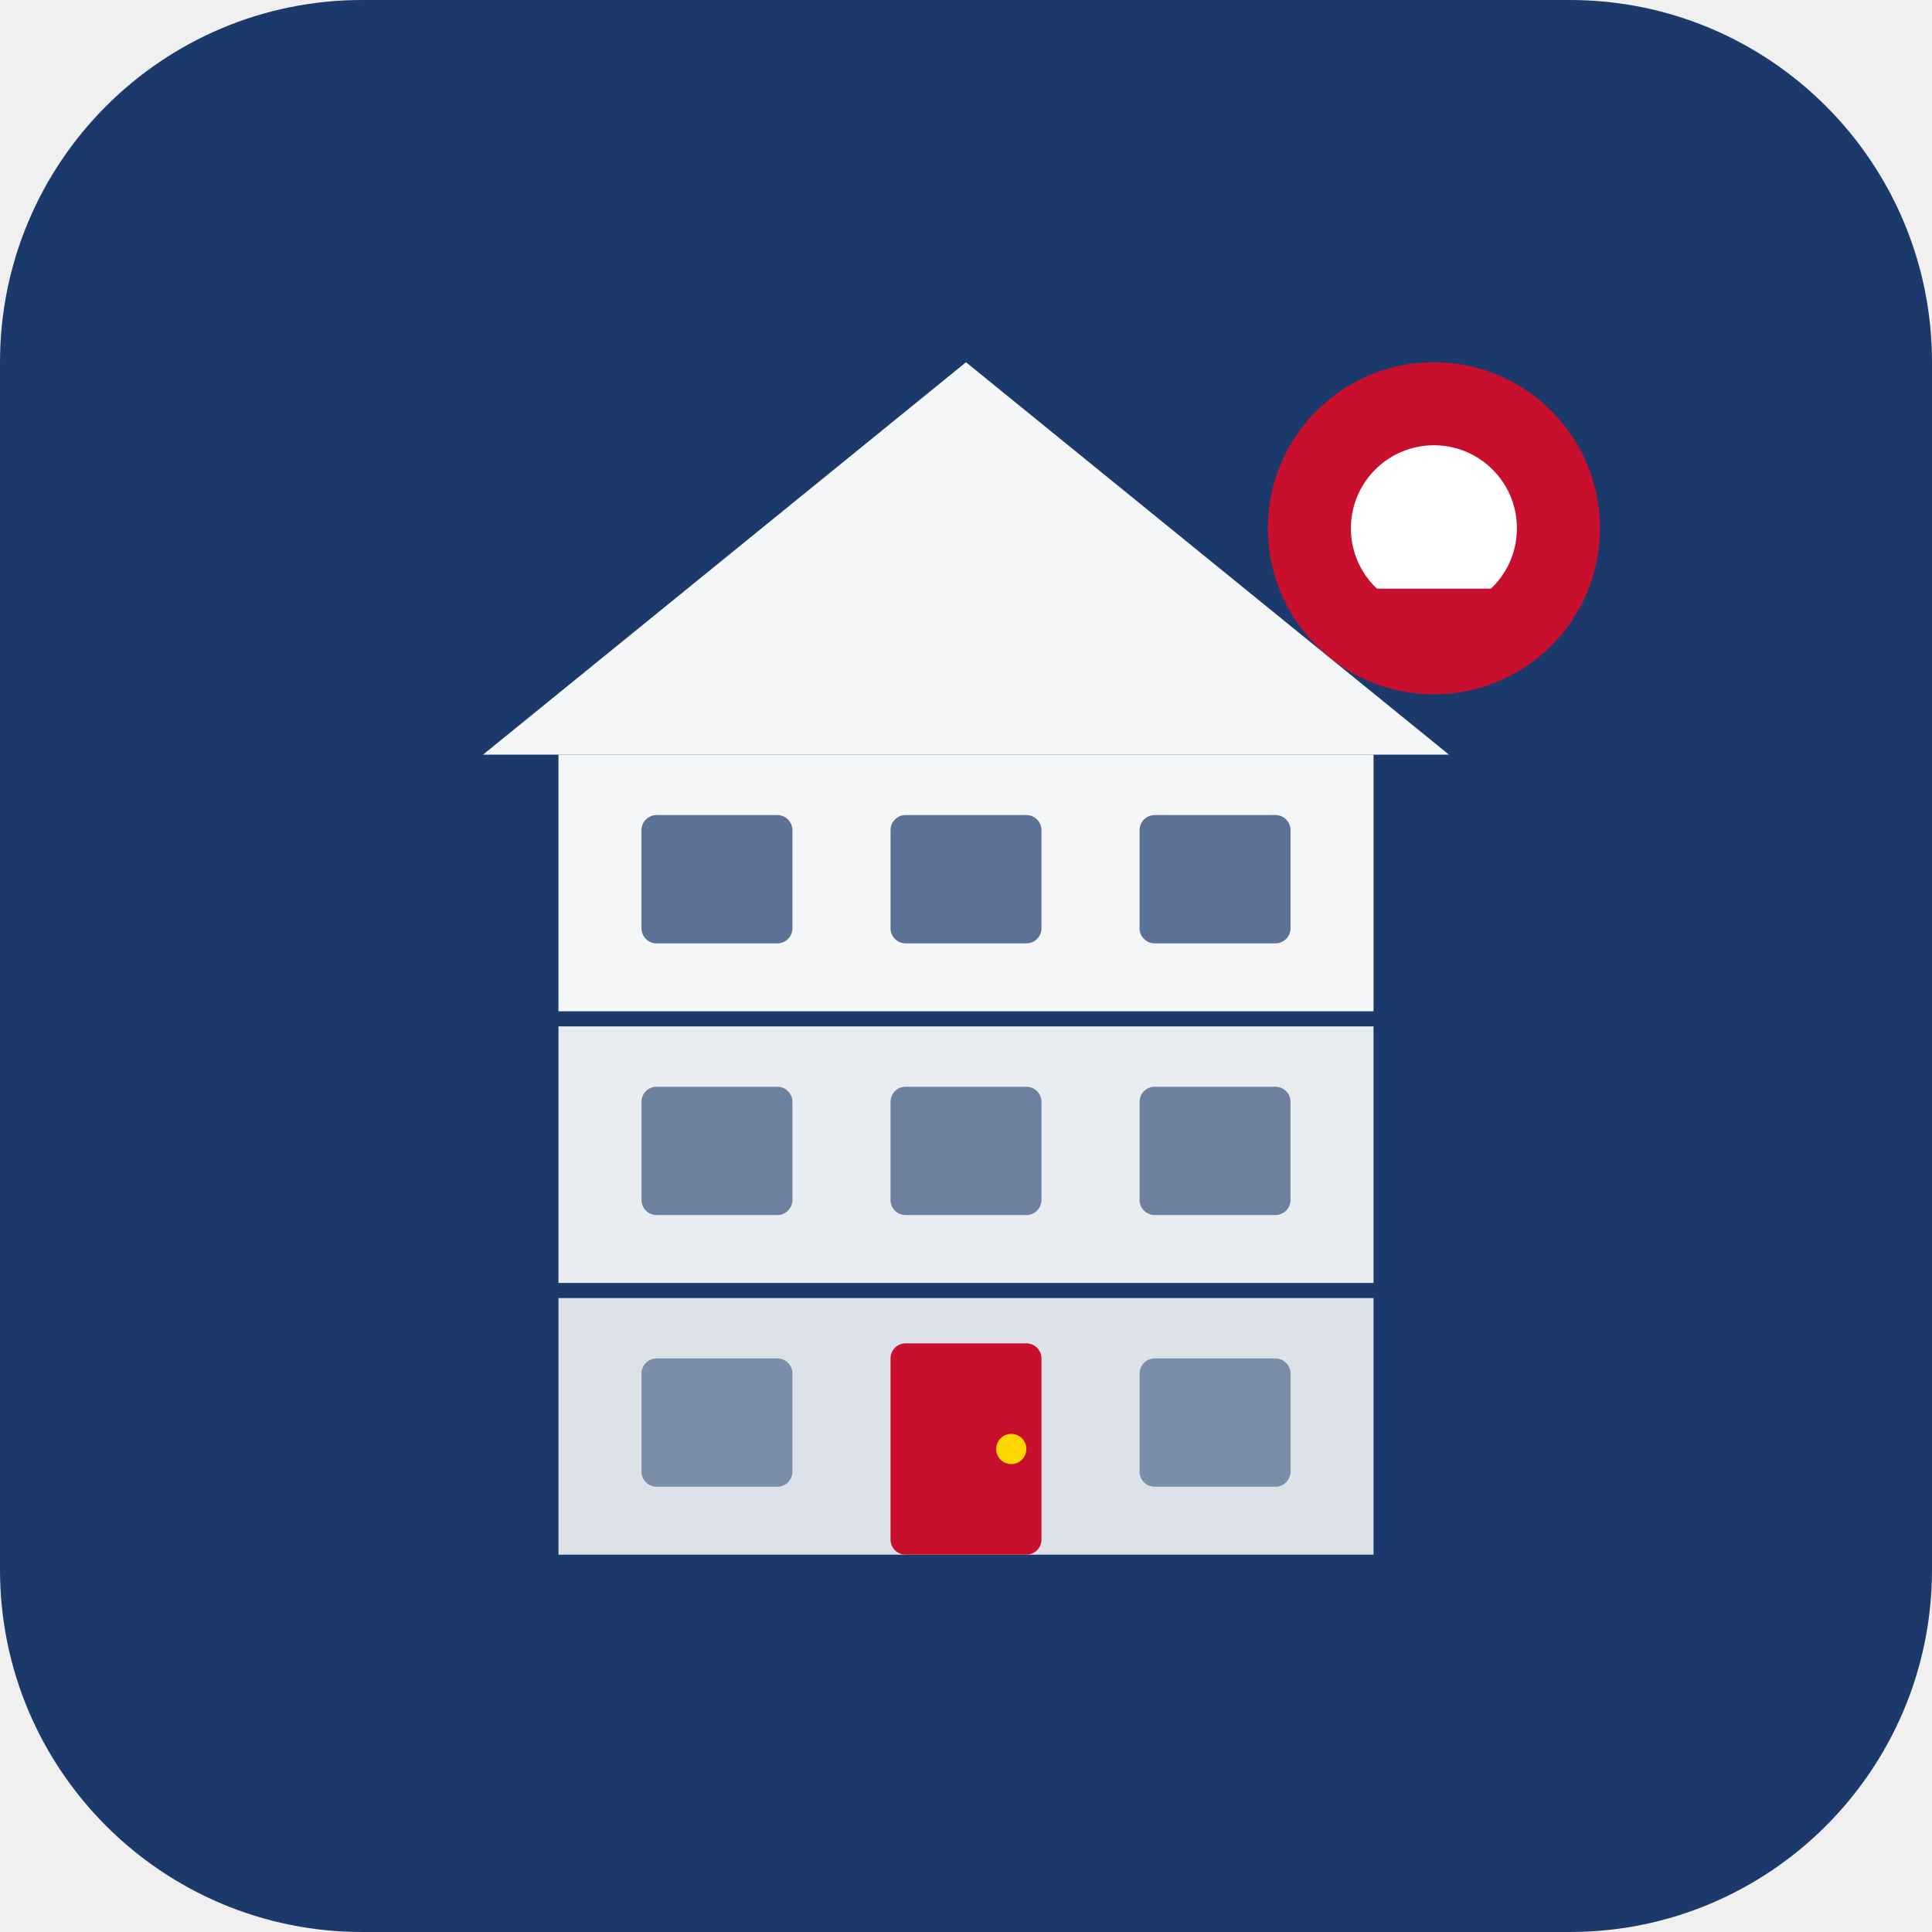
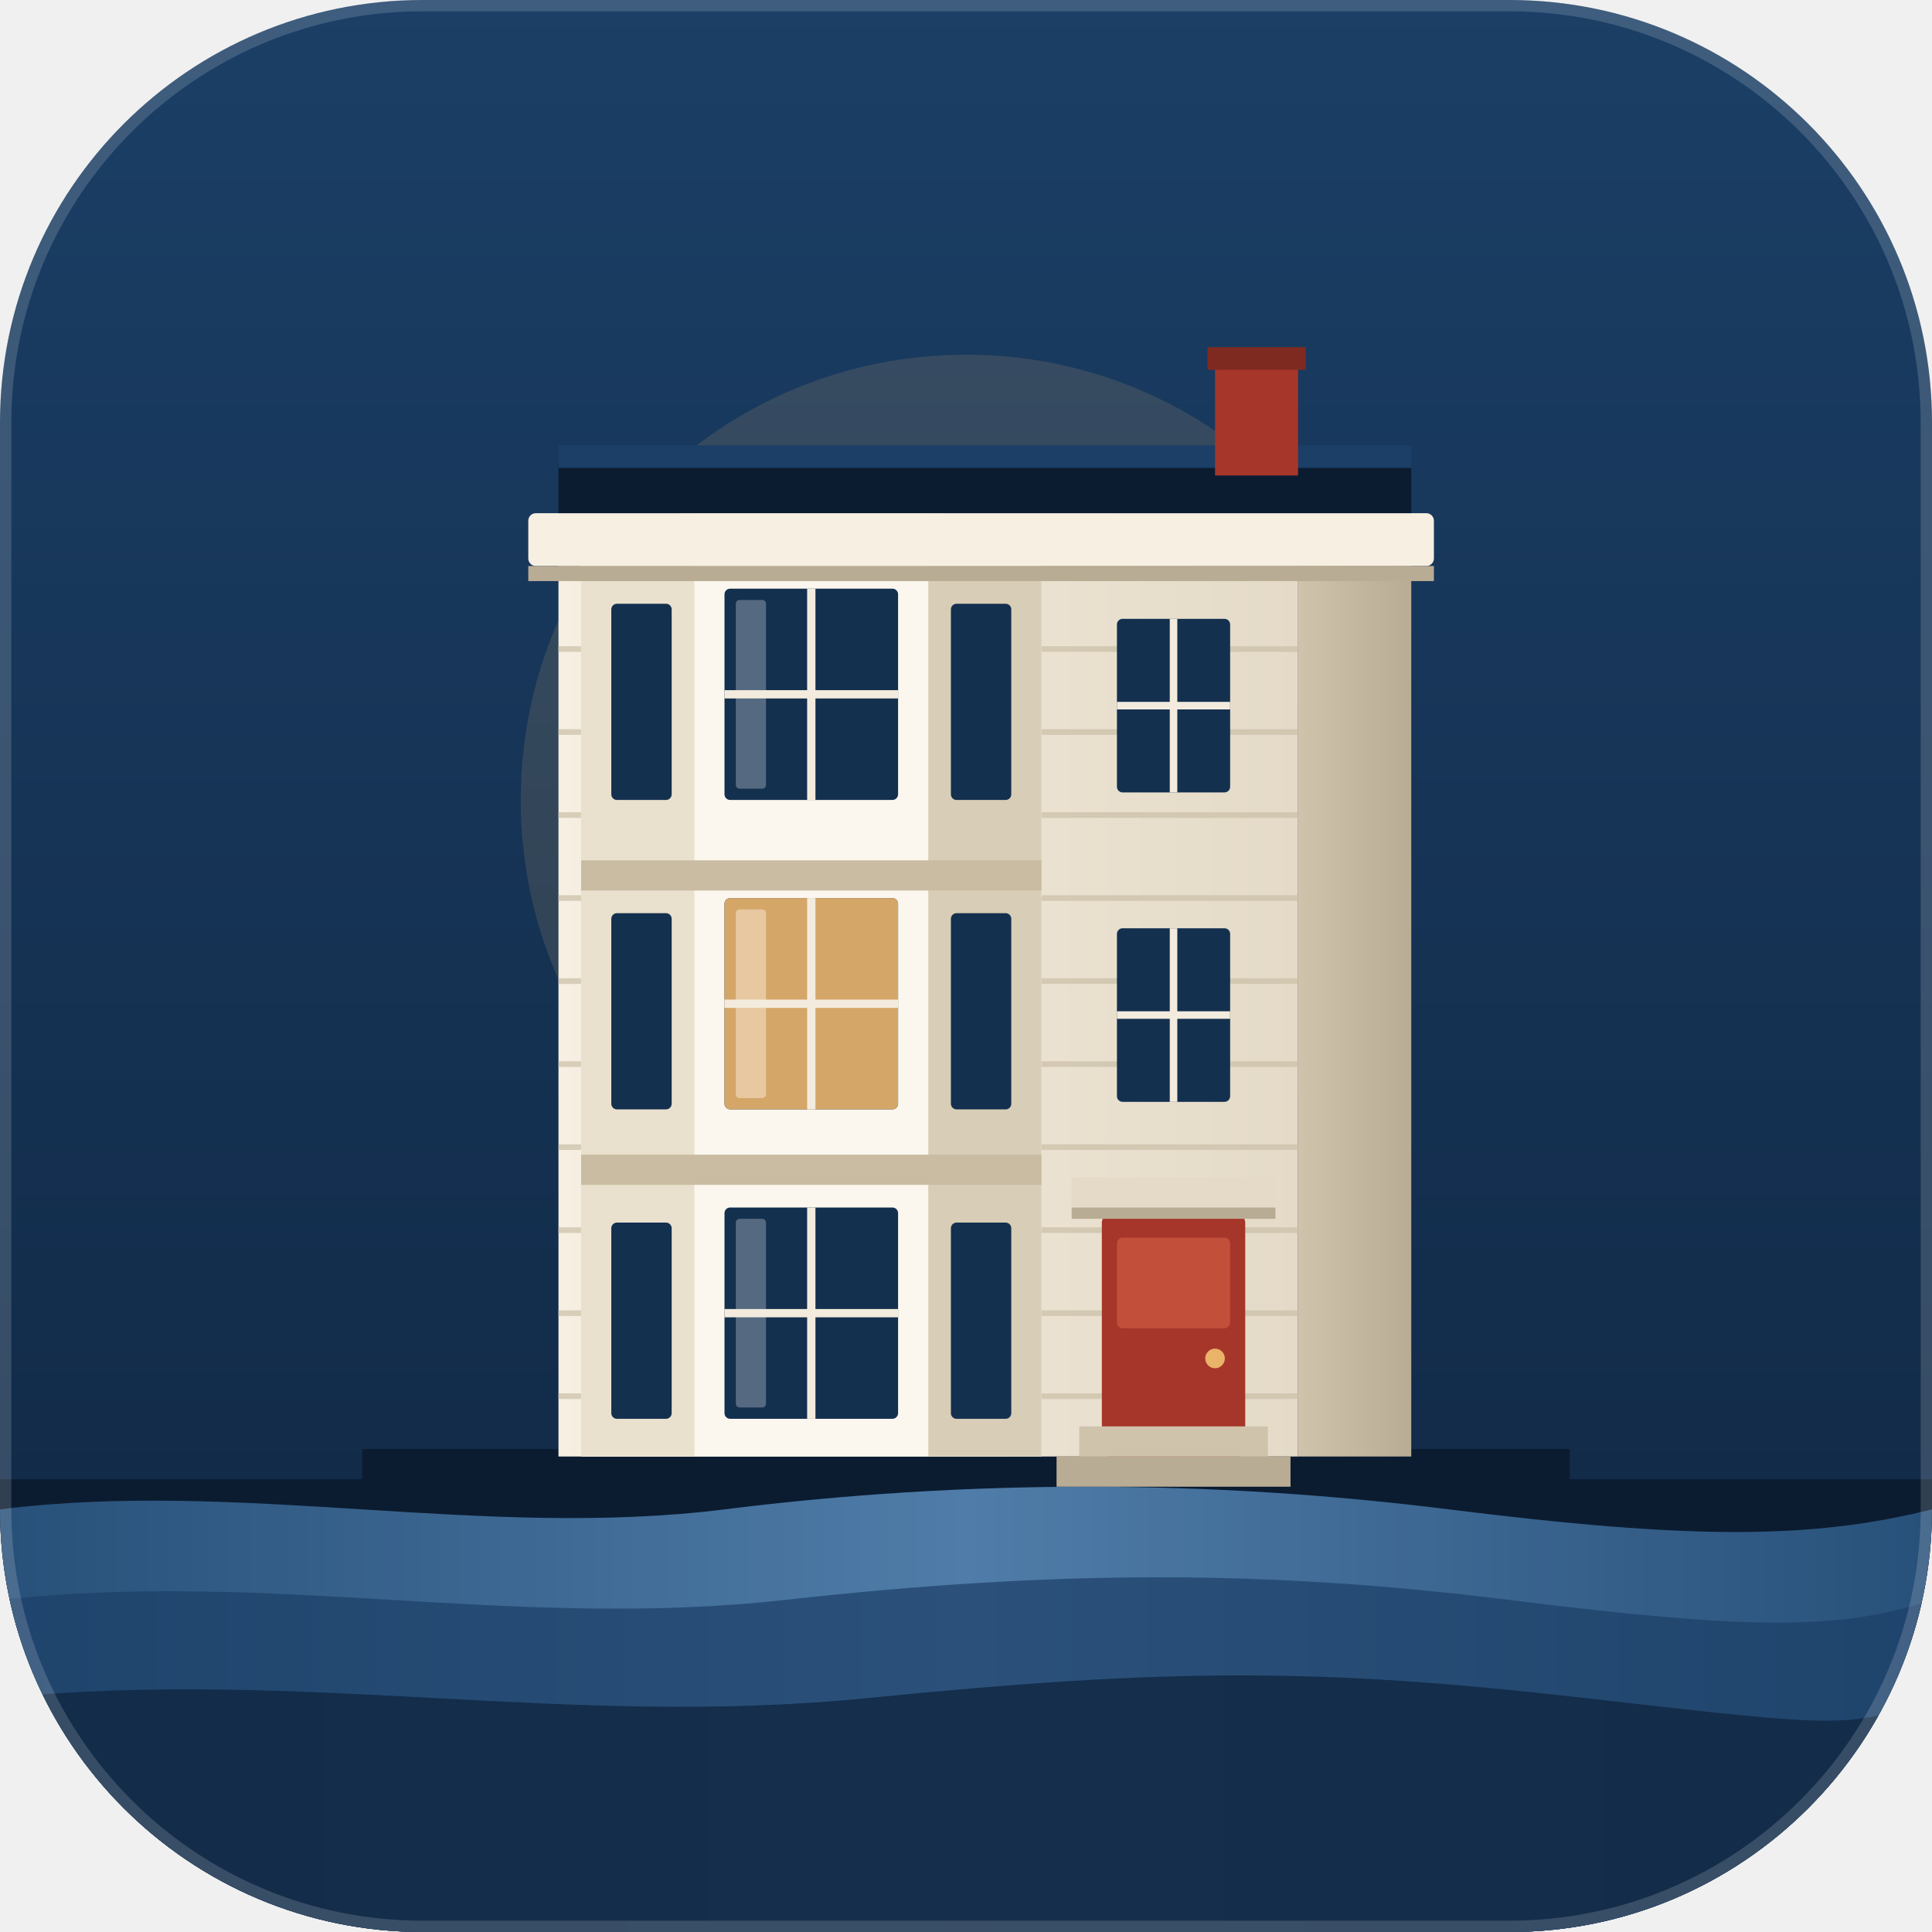
- <svg xmlns="http://www.w3.org/2000/svg" viewBox="0 0 512 512" fill="none">
-   <rect width="512" height="512" rx="96" fill="#1B3A6B" />
-   <path d="M256 96L128 200H384L256 96Z" fill="white" fill-opacity="0.95" />
-   <rect x="148" y="200" width="216" height="68" fill="white" fill-opacity="0.95" />
-   <rect x="148" y="272" width="216" height="68" fill="white" fill-opacity="0.9" />
-   <rect x="148" y="344" width="216" height="68" fill="white" fill-opacity="0.85" />
-   <rect x="170" y="216" width="40" height="34" rx="4" fill="#1B3A6B" fill-opacity="0.7" />
-   <rect x="236" y="216" width="40" height="34" rx="4" fill="#1B3A6B" fill-opacity="0.7" />
-   <rect x="302" y="216" width="40" height="34" rx="4" fill="#1B3A6B" fill-opacity="0.7" />
-   <rect x="170" y="288" width="40" height="34" rx="4" fill="#1B3A6B" fill-opacity="0.6" />
-   <rect x="236" y="288" width="40" height="34" rx="4" fill="#1B3A6B" fill-opacity="0.6" />
-   <rect x="302" y="288" width="40" height="34" rx="4" fill="#1B3A6B" fill-opacity="0.6" />
-   <rect x="170" y="360" width="40" height="34" rx="4" fill="#1B3A6B" fill-opacity="0.5" />
-   <rect x="302" y="360" width="40" height="34" rx="4" fill="#1B3A6B" fill-opacity="0.5" />
-   <rect x="236" y="356" width="40" height="56" rx="4" fill="#C8102E" />
-   <circle cx="268" cy="384" r="4" fill="#FFD700" />
-   <circle cx="380" cy="140" r="44" fill="#C8102E" />
-   <circle cx="380" cy="140" r="22" fill="white" />
-   <path d="M380 184L362 156H398L380 184Z" fill="#C8102E" />
+ <svg xmlns="http://www.w3.org/2000/svg" viewBox="0 0 512 512" role="img" aria-labelledby="t d">
+   <defs>
+     <linearGradient id="sky" x1="0" y1="0" x2="0" y2="1">
+       <stop offset="0" stop-color="#1B3F66" />
+       <stop offset="1" stop-color="#0F2540" />
+     </linearGradient>
+     <linearGradient id="clap" x1="0" y1="0" x2="1" y2="0">
+       <stop offset="0" stop-color="#F6EFE2" />
+       <stop offset="1" stop-color="#E4DAC7" />
+     </linearGradient>
+     <linearGradient id="clapShade" x1="0" y1="0" x2="1" y2="0">
+       <stop offset="0" stop-color="#CFC3AC" />
+       <stop offset="1" stop-color="#B9AC94" />
+     </linearGradient>
+     <linearGradient id="water" x1="0" y1="0" x2="1" y2="0">
+       <stop offset="0" stop-color="#2C5A86" />
+       <stop offset="0.5" stop-color="#5B8DBE" />
+       <stop offset="1" stop-color="#2C5A86" />
+     </linearGradient>
+     <clipPath id="tile">
+       <rect width="512" height="512" rx="112" />
+     </clipPath>
+   </defs>
+   <rect width="512" height="512" rx="112" fill="url(#sky)" />
+   <g clip-path="url(#tile)">
+     <circle cx="256" cy="212" r="118" fill="#E9B36A" opacity="0.14" />
+     <circle cx="256" cy="212" r="86" fill="#E9B36A" opacity="0.16" />
+     <rect x="0" y="392" width="512" height="120" fill="#0B1C31" />
+     <path d="M0 400 C 64 392, 128 408, 192 400 S 320 392, 384 400 S 480 408, 512 400 V 512 H 0 Z" fill="url(#water)" opacity="0.85" />
+     <path d="M0 424 C 72 416, 136 432, 208 424 S 336 416, 400 424 S 488 432, 512 424 V 512 H 0 Z" fill="#1B3F66" opacity="0.7" />
+     <path d="M0 450 C 80 442, 150 458, 230 450 S 350 442, 420 450 S 490 458, 512 450 V 512 H 0 Z" fill="#0F2540" opacity="0.8" />
+     <rect x="96" y="384" width="320" height="10" fill="#0B1C31" />
+     <rect x="148" y="150" width="196" height="236" fill="url(#clap)" />
+     <rect x="344" y="150" width="30" height="236" fill="url(#clapShade)" />
+     <g stroke="#CBBFA7" stroke-width="1.5" opacity="0.7">
+       <path d="M148 172H344M148 194H344M148 216H344M148 238H344M148 260H344M148 282H344M148 304H344M148 326H344M148 348H344M148 370H344" />
+     </g>
+     <g>
+       <path d="M154 150 L184 134 L246 134 L276 150 Z" fill="#F9F4EA" />
+       <path d="M154 150 V386 H276 V150 Z" fill="#FBF7EF" />
+       <path d="M154 150 L184 134 V386 H154 Z" fill="#E9E0CD" />
+       <path d="M246 134 L276 150 V386 H246 Z" fill="#D8CDB6" />
+       <rect x="154" y="228" width="122" height="8" fill="#C9BCA2" />
+       <rect x="154" y="306" width="122" height="8" fill="#C9BCA2" />
+       <g fill="#14304F">
+         <rect x="162" y="160" width="16" height="52" rx="1.5" />
+         <rect x="192" y="156" width="46" height="56" rx="1.5" />
+         <rect x="252" y="160" width="16" height="52" rx="1.5" />
+         <rect x="162" y="242" width="16" height="52" rx="1.5" />
+         <rect x="192" y="238" width="46" height="56" rx="1.5" />
+         <rect x="252" y="242" width="16" height="52" rx="1.5" />
+         <rect x="162" y="324" width="16" height="52" rx="1.5" />
+         <rect x="192" y="320" width="46" height="56" rx="1.5" />
+         <rect x="252" y="324" width="16" height="52" rx="1.5" />
+       </g>
+       <g fill="#FFFFFF" opacity="0.28">
+         <rect x="195" y="159" width="8" height="50" rx="1" />
+         <rect x="195" y="241" width="8" height="50" rx="1" />
+         <rect x="195" y="323" width="8" height="50" rx="1" />
+       </g>
+       <rect x="192" y="238" width="46" height="56" rx="1.5" fill="#E9B36A" opacity="0.9" />
+       <rect x="195" y="241" width="8" height="50" rx="1" fill="#FFFFFF" opacity="0.35" />
+       <g stroke="#F3EBDD" stroke-width="2.2">
+         <path d="M215 156V212M192 184H238M215 238V294M192 266H238M215 320V376M192 348H238" />
+       </g>
+     </g>
+     <g fill="#14304F">
+       <rect x="296" y="164" width="30" height="46" rx="1.5" />
+       <rect x="296" y="246" width="30" height="46" rx="1.5" />
+     </g>
+     <g stroke="#F3EBDD" stroke-width="2">
+       <path d="M311 164V210M296 187H326M311 246V292M296 269H326" />
+     </g>
+     <rect x="292" y="322" width="38" height="64" rx="2" fill="#A6362A" />
+     <rect x="296" y="328" width="30" height="24" rx="1.5" fill="#C9553F" opacity="0.8" />
+     <circle cx="322" cy="360" r="2.6" fill="#E9B36A" />
+     <rect x="286" y="378" width="50" height="8" fill="#CFC3AC" />
+     <rect x="280" y="386" width="62" height="8" fill="#B9AC94" />
+     <rect x="284" y="312" width="54" height="8" rx="1" fill="#E4DAC7" />
+     <rect x="284" y="320" width="54" height="3" fill="#B9AC94" />
+     <rect x="140" y="136" width="240" height="14" rx="2" fill="#F6EFE2" />
+     <rect x="140" y="150" width="240" height="4" fill="#B9AC94" />
+     <rect x="148" y="122" width="226" height="14" fill="#0B1C31" />
+     <rect x="148" y="118" width="226" height="6" fill="#1B3F66" />
+     <rect x="322" y="96" width="22" height="30" fill="#A6362A" />
+     <rect x="320" y="92" width="26" height="6" fill="#7E2A20" />
+   </g>
+   <rect x="1.5" y="1.5" width="509" height="509" rx="110.5" fill="none" stroke="#FFFFFF" stroke-opacity="0.16" stroke-width="3" />
</svg>
